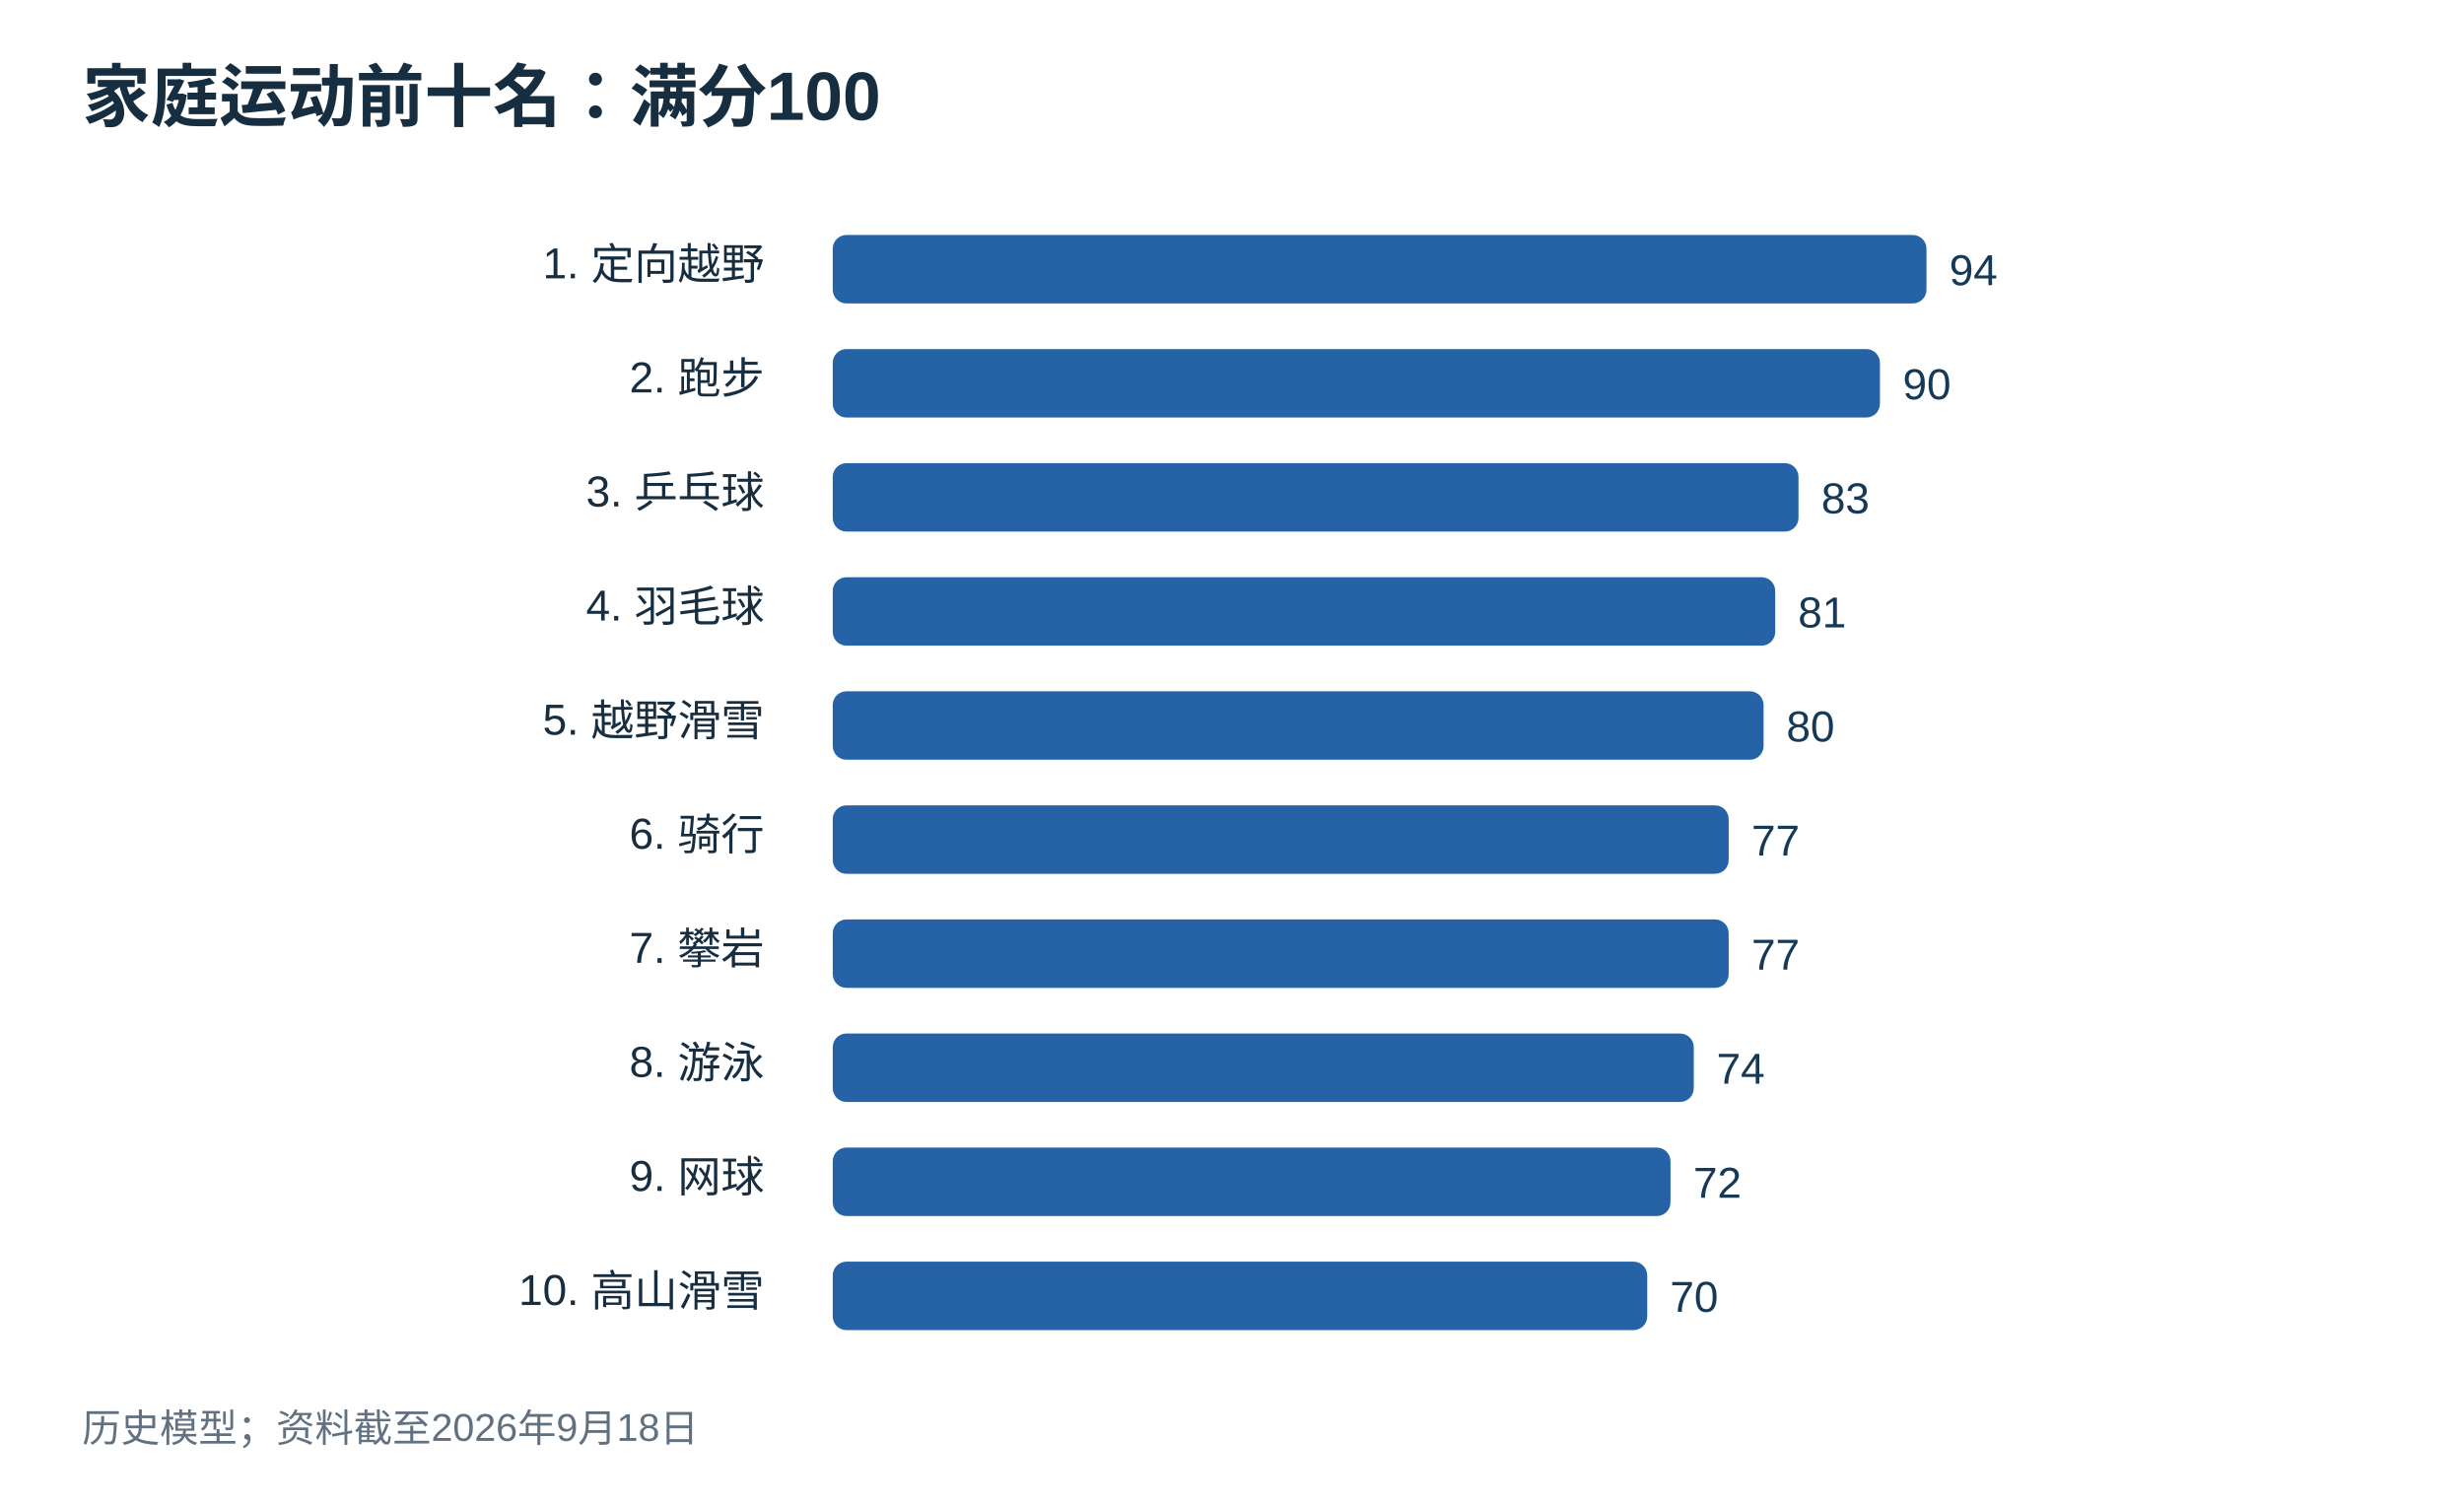
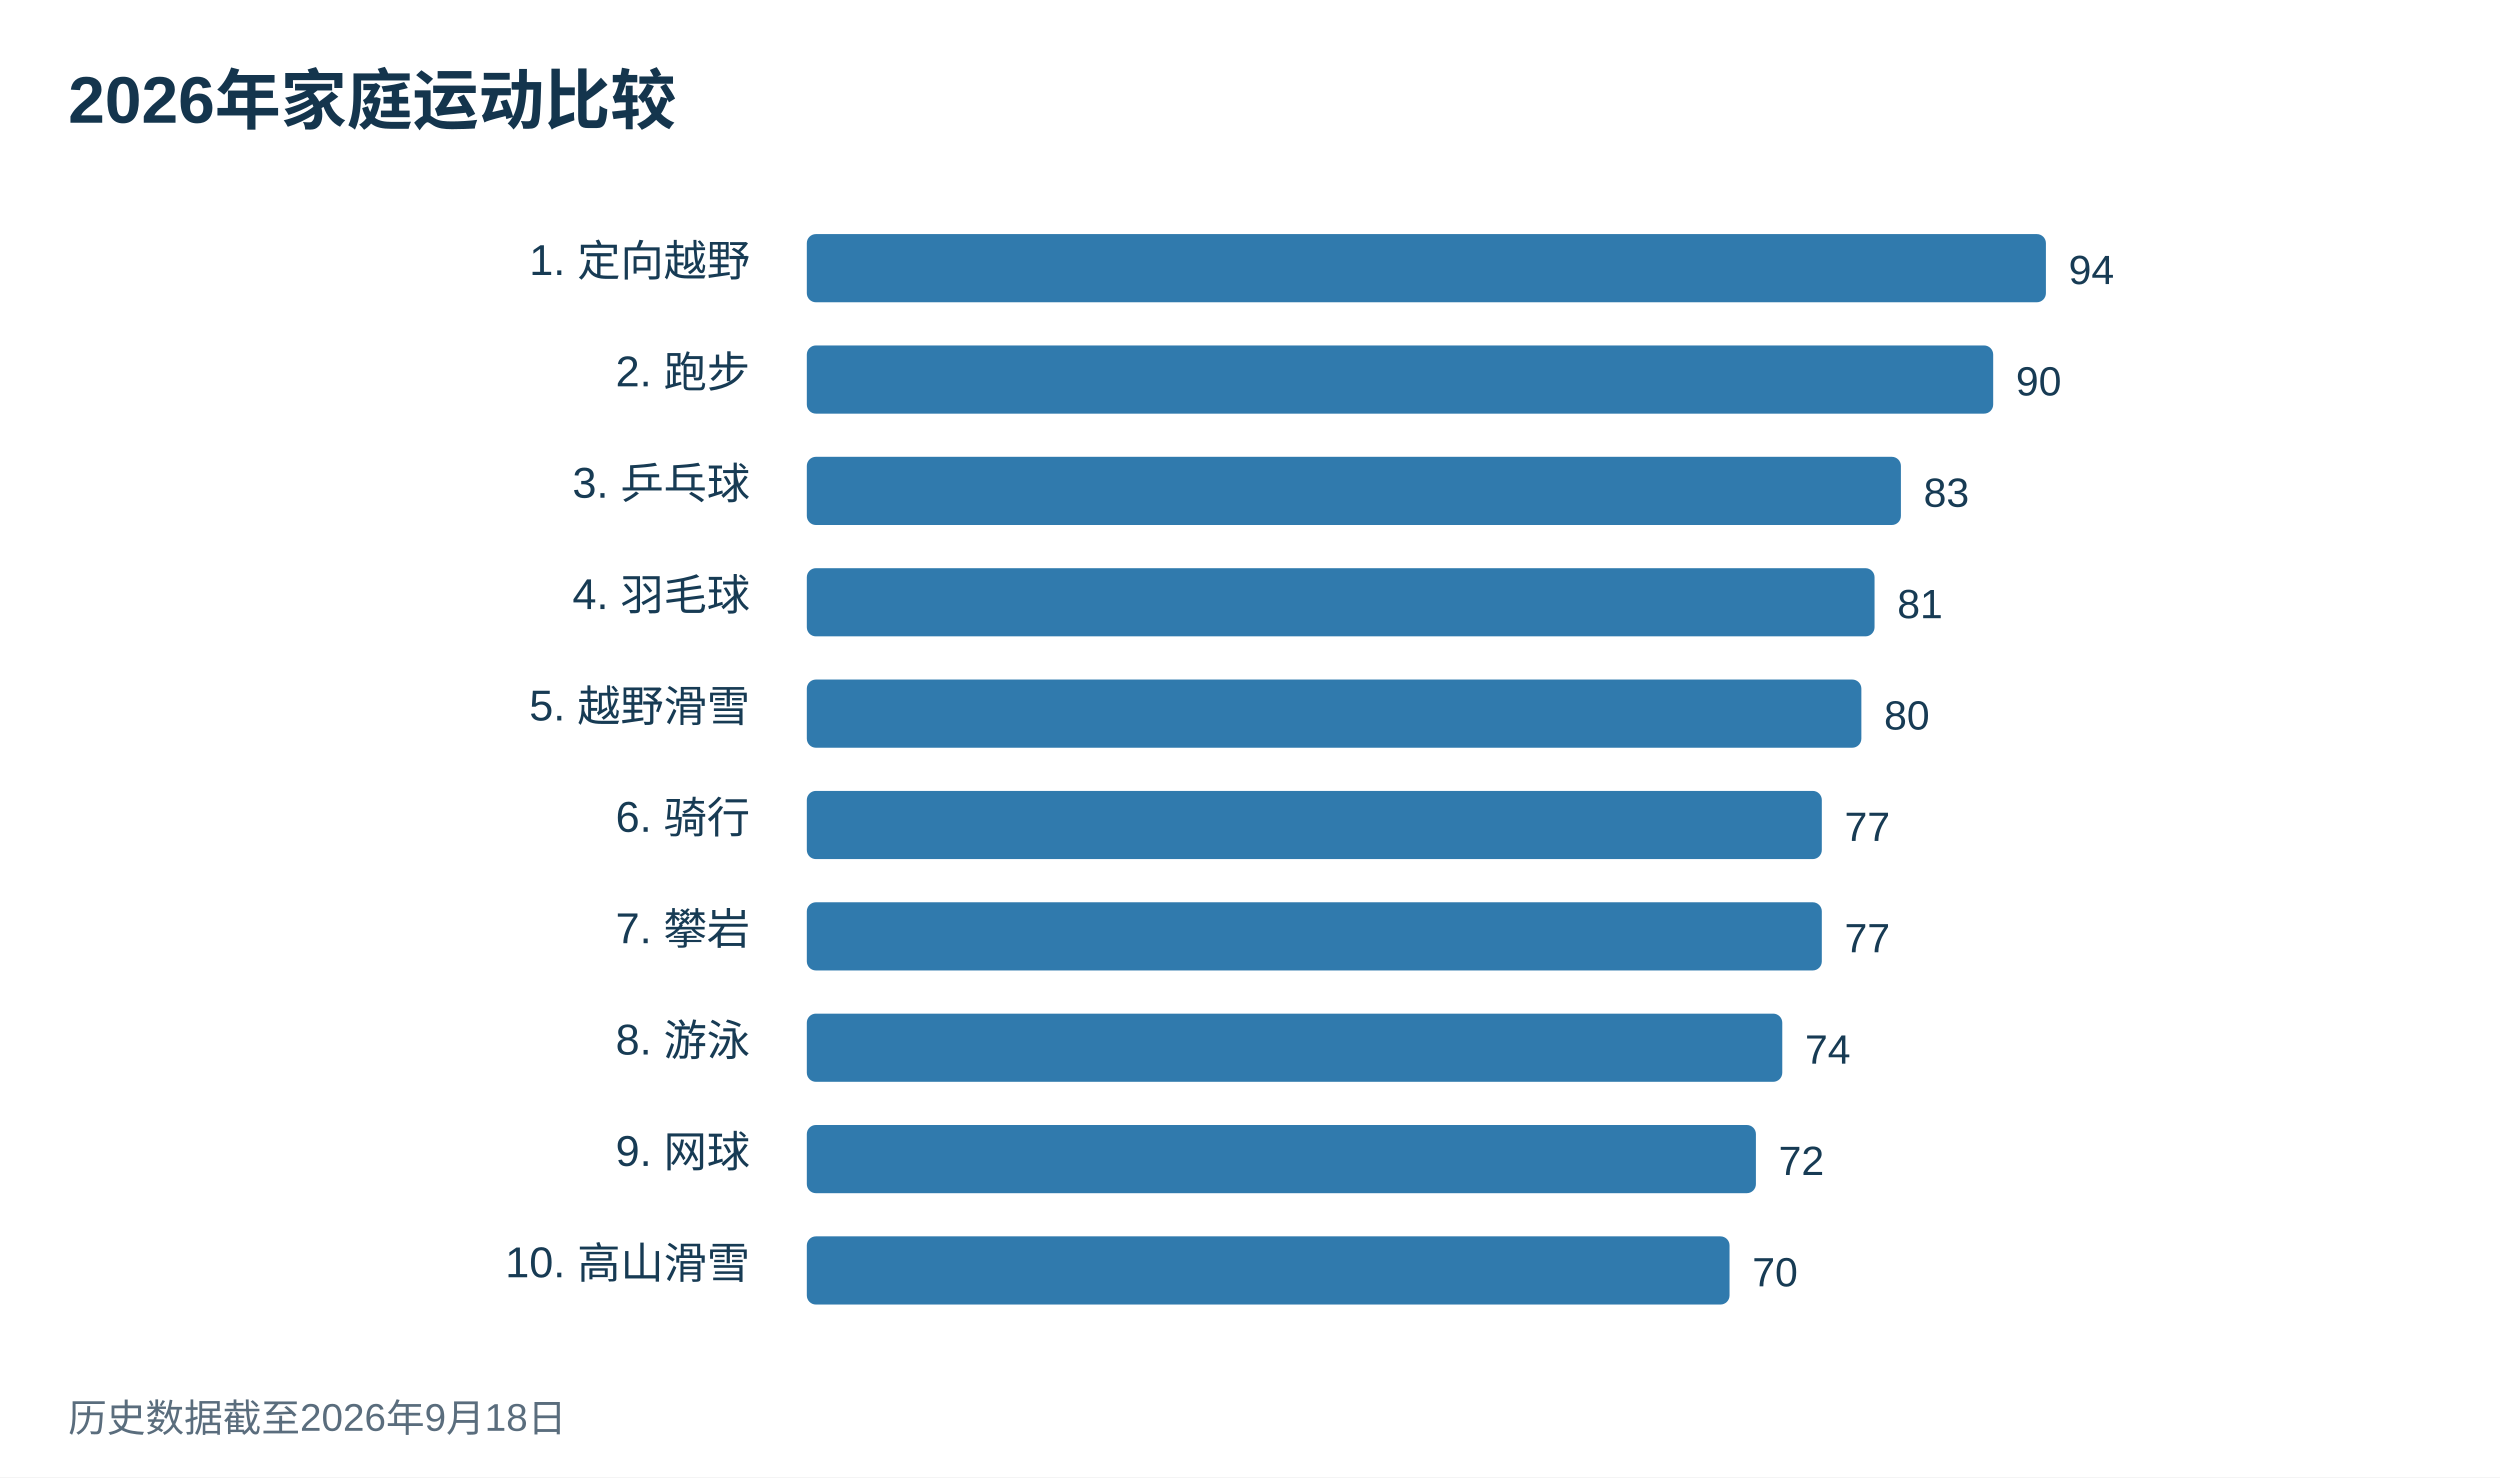
- <svg xmlns="http://www.w3.org/2000/svg" width="1080" height="660" viewBox="0 0 1080 660" role="img">
-   <rect width="1080" height="660" fill="#fff" />
-   <text x="36" y="53" font-size="30" font-family="Arial, sans-serif" font-weight="bold" fill="#172d40">家庭运动前十名：满分100</text>
-   <g font-family="Arial, Noto Sans CJK SC, sans-serif" fill="#172d40">
-     <text x="335" y="122" text-anchor="end" font-size="19">1. 定向越野</text>
-     <rect x="365" y="103" width="479.4" height="30" rx="6" fill="#2563a6" />
-     <text x="854.4" y="125" font-size="19" fill="#153957">94</text>
-     <text x="335" y="172" text-anchor="end" font-size="19">2. 跑步</text>
-     <rect x="365" y="153" width="459" height="30" rx="6" fill="#2563a6" />
-     <text x="834" y="175" font-size="19" fill="#153957">90</text>
-     <text x="335" y="222" text-anchor="end" font-size="19">3. 乒乓球</text>
-     <rect x="365" y="203" width="423.3" height="30" rx="6" fill="#2563a6" />
-     <text x="798.3" y="225" font-size="19" fill="#153957">83</text>
-     <text x="335" y="272" text-anchor="end" font-size="19">4. 羽毛球</text>
-     <rect x="365" y="253" width="413.1" height="30" rx="6" fill="#2563a6" />
-     <text x="788.1" y="275" font-size="19" fill="#153957">81</text>
-     <text x="335" y="322" text-anchor="end" font-size="19">5. 越野滑雪</text>
-     <rect x="365" y="303" width="408" height="30" rx="6" fill="#2563a6" />
-     <text x="783" y="325" font-size="19" fill="#153957">80</text>
-     <text x="335" y="372" text-anchor="end" font-size="19">6. 骑行</text>
-     <rect x="365" y="353" width="392.7" height="30" rx="6" fill="#2563a6" />
-     <text x="767.7" y="375" font-size="19" fill="#153957">77</text>
-     <text x="335" y="422" text-anchor="end" font-size="19">7. 攀岩</text>
-     <rect x="365" y="403" width="392.7" height="30" rx="6" fill="#2563a6" />
-     <text x="767.7" y="425" font-size="19" fill="#153957">77</text>
-     <text x="335" y="472" text-anchor="end" font-size="19">8. 游泳</text>
-     <rect x="365" y="453" width="377.4" height="30" rx="6" fill="#2563a6" />
-     <text x="752.4" y="475" font-size="19" fill="#153957">74</text>
-     <text x="335" y="522" text-anchor="end" font-size="19">9. 网球</text>
-     <rect x="365" y="503" width="367.2" height="30" rx="6" fill="#2563a6" />
-     <text x="742.2" y="525" font-size="19" fill="#153957">72</text>
-     <text x="335" y="572" text-anchor="end" font-size="19">10. 高山滑雪</text>
-     <rect x="365" y="553" width="357" height="30" rx="6" fill="#2563a6" />
-     <text x="732" y="575" font-size="19" fill="#153957">70</text>
+ <svg xmlns="http://www.w3.org/2000/svg" width="1100" height="650" viewBox="0 0 1100 650" role="img">
+   <rect width="1100" height="650" fill="white" />
+   <text x="30" y="54" font-family="Arial, Noto Sans CJK SC, sans-serif" font-size="29" font-weight="bold" fill="#14354d">2026年家庭运动比较</text>
+   <g font-family="Arial, Noto Sans CJK SC, sans-serif" fill="#173b54">
+     <text x="330" y="121" text-anchor="end" font-size="19">1. 定向越野</text>
+     <rect x="355" y="103" width="545.2" height="30" rx="4" fill="#307aad" />
+     <text x="910.2" y="125" font-size="18">94</text>
+     <text x="330" y="170" text-anchor="end" font-size="19">2. 跑步</text>
+     <rect x="355" y="152" width="522" height="30" rx="4" fill="#307aad" />
+     <text x="887" y="174" font-size="18">90</text>
+     <text x="330" y="219" text-anchor="end" font-size="19">3. 乒乓球</text>
+     <rect x="355" y="201" width="481.4" height="30" rx="4" fill="#307aad" />
+     <text x="846.4" y="223" font-size="18">83</text>
+     <text x="330" y="268" text-anchor="end" font-size="19">4. 羽毛球</text>
+     <rect x="355" y="250" width="469.8" height="30" rx="4" fill="#307aad" />
+     <text x="834.8" y="272" font-size="18">81</text>
+     <text x="330" y="317" text-anchor="end" font-size="19">5. 越野滑雪</text>
+     <rect x="355" y="299" width="464" height="30" rx="4" fill="#307aad" />
+     <text x="829" y="321" font-size="18">80</text>
+     <text x="330" y="366" text-anchor="end" font-size="19">6. 骑行</text>
+     <rect x="355" y="348" width="446.6" height="30" rx="4" fill="#307aad" />
+     <text x="811.6" y="370" font-size="18">77</text>
+     <text x="330" y="415" text-anchor="end" font-size="19">7. 攀岩</text>
+     <rect x="355" y="397" width="446.6" height="30" rx="4" fill="#307aad" />
+     <text x="811.6" y="419" font-size="18">77</text>
+     <text x="330" y="464" text-anchor="end" font-size="19">8. 游泳</text>
+     <rect x="355" y="446" width="429.2" height="30" rx="4" fill="#307aad" />
+     <text x="794.2" y="468" font-size="18">74</text>
+     <text x="330" y="513" text-anchor="end" font-size="19">9. 网球</text>
+     <rect x="355" y="495" width="417.6" height="30" rx="4" fill="#307aad" />
+     <text x="782.6" y="517" font-size="18">72</text>
+     <text x="330" y="562" text-anchor="end" font-size="19">10. 高山滑雪</text>
+     <rect x="355" y="544" width="406" height="30" rx="4" fill="#307aad" />
+     <text x="771" y="566" font-size="18">70</text>
  </g>
-   <text x="36" y="632" font-size="17" font-family="Arial, Noto Sans CJK SC, sans-serif" fill="#627181">历史模型；资料截至2026年9月18日</text>
+   <text x="30" y="630" font-size="17" fill="#5a6d7d" font-family="Arial, Noto Sans CJK SC, sans-serif">历史数据截至2026年9月18日</text>
</svg>
